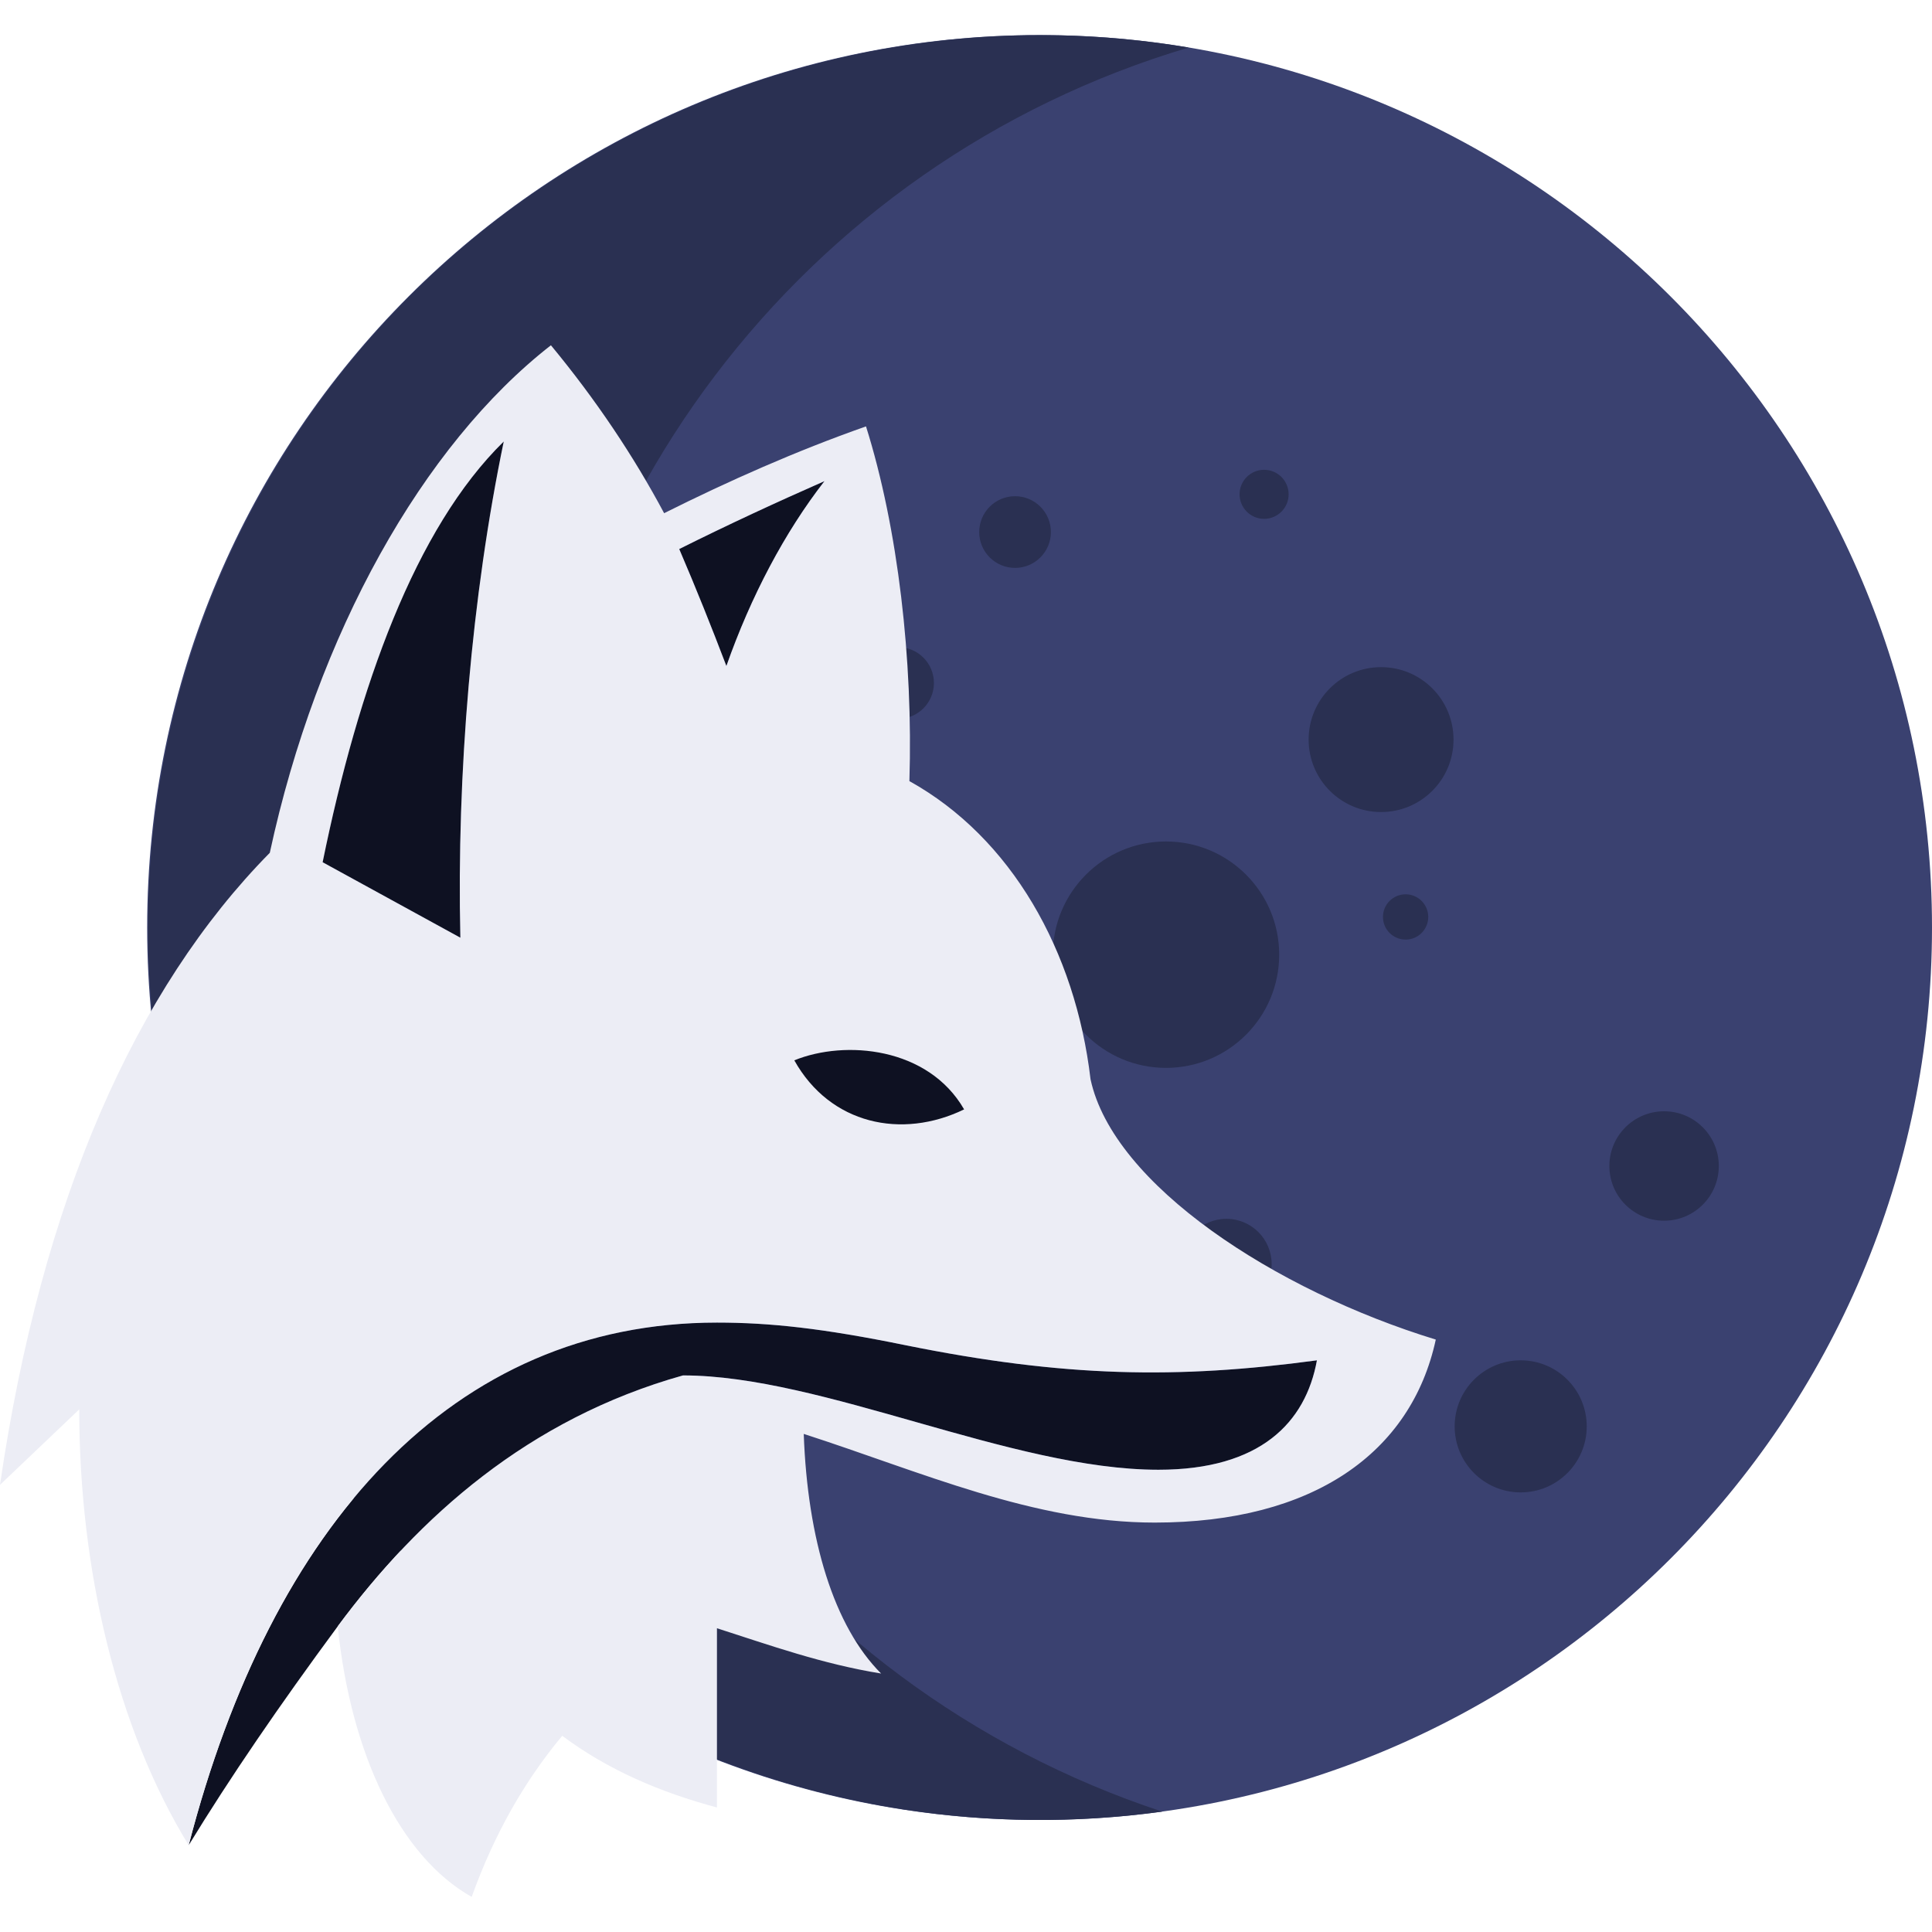
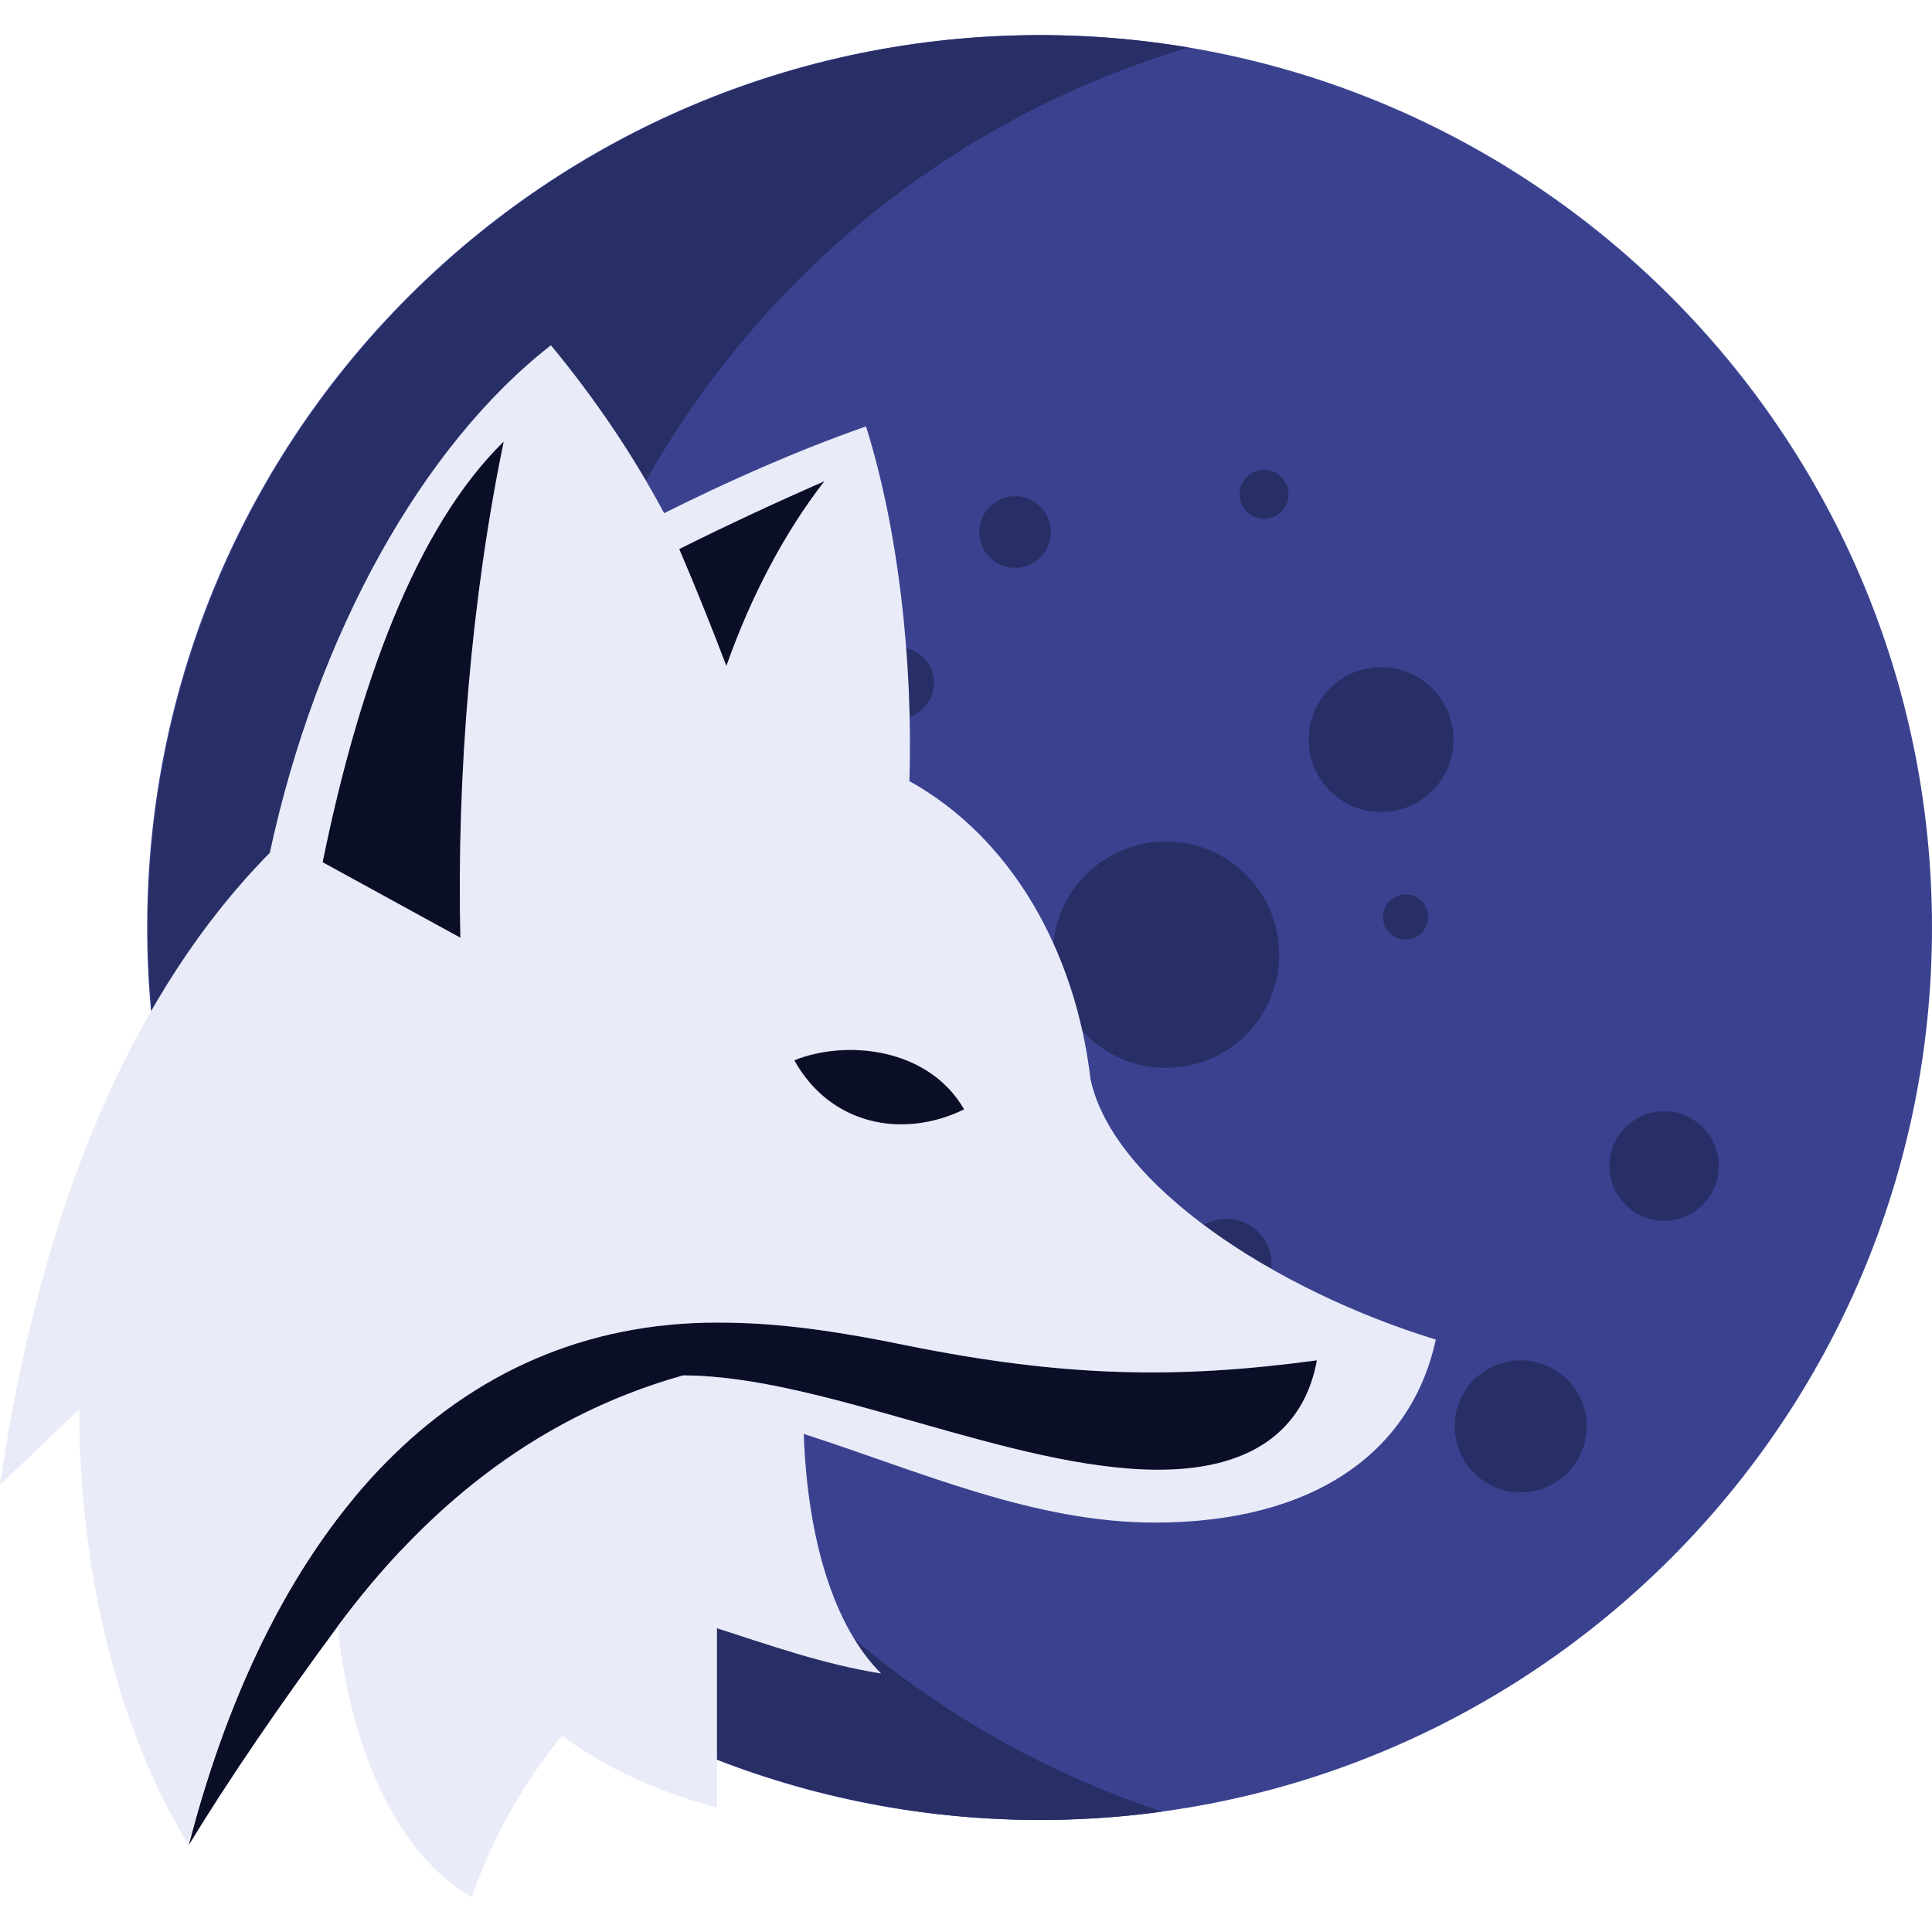
<svg xmlns="http://www.w3.org/2000/svg" viewBox="0 0 512 512" width="512" height="512">
-   <circle cx="275.5" cy="245.8" r="236.5" fill="#3A4170" />
-   <path d="M 315 12.6 A 236.5 236.5 0 1 0 308 480.1 A 245 245 0 0 1 315 12.6 Z" fill="#2A3052" />
-   <g fill="#2A3052">
+   <circle cx="275.5" cy="245.8" r="236.5" fill="#3A4290" />
+   <path d="M 315 12.6 A 236.5 236.5 0 1 0 308 480.1 A 245 245 0 0 1 315 12.6 Z" fill="#282F66" />
+   <g fill="#282F66">
    <circle cx="269" cy="141" r="9.5" />
    <circle cx="335" cy="131" r="6.5" />
    <circle cx="238" cy="181" r="9.5" />
    <circle cx="366" cy="196" r="19.2" />
    <circle cx="309" cy="253" r="30" />
    <circle cx="372.5" cy="243" r="6" />
    <circle cx="325" cy="335" r="12" />
    <circle cx="441" cy="309" r="14.5" />
    <circle cx="403" cy="378" r="17.5" />
  </g>
-   <g fill="#0E1122">
+   <g fill="#0B0E27">
    <path d="M 50 489 C 72 404, 120 350.5, 190 350.5 C 204 350.5, 218 352, 240 356.5 C 282 365, 312 365.5, 349 360.5 C 346 377, 334 389.5, 307 389.5 C 268 389.5, 218 364.5, 181 364.5 C 140 376, 111 402, 89.5 431 C 74 452, 61 471, 50 489 Z" />
    <path d="M 133.5 117 C 125 158, 121 205, 122 248.5 L 85.5 228.5 C 95 182, 110 140, 133.5 117 Z" />
    <path d="M 180 145.5 C 193 139, 206 133, 218.5 127.5 C 208 141, 199 158, 192.5 176.5 C 188.5 166, 184.5 156, 180 145.5 Z" />
  </g>
-   <path d="M 146 91.5 C 158 106, 168 121, 176 136 C 193 127.5, 211 119.5, 229.5 113 C 238 140, 242 175, 241 207 C 268 222, 285 252, 289 286 C 295 314, 338 342, 380.5 355 C 374 385, 348 403.5, 306 403.5 C 274 403.5, 244 390, 213 380 C 214 408, 221 431, 233.5 443.5 C 218 441, 204 436, 190 431.5 L 190 479 C 175 475, 161 469, 149 460 C 139 472, 131 486, 125 502.7 C 106 492, 93 465, 89.5 431 C 111 402, 140 376, 181 364.5 C 218 364.5, 268 389.5, 307 389.5 C 334 389.5, 346 377, 349 360.5 C 312 365.5, 282 365, 240 356.5 C 218 352, 204 350.5, 190 350.5 C 120 350.5, 72 404, 50 489 C 31 458, 21 416, 21 373.5 L 0 393.5 C 11 318, 36 262, 71.5 226 C 84 168, 112 118, 146 91.5 Z M 133.5 117 C 110 140, 95 182, 85.5 228.5 L 122 248.5 C 121 205, 125 158, 133.5 117 Z M 180 145.5 C 184.5 156, 188.5 166, 192.5 176.5 C 199 158, 208 141, 218.5 127.5 C 206 133, 193 139, 180 145.5 Z" fill="#ECEDF5" fill-rule="evenodd" />
-   <path d="M 210.5 281 C 224 275.5, 246 277.5, 255.5 294 C 239 302, 220 298, 210.5 281 Z" fill="#0E1122" />
+   <path d="M 146 91.5 C 158 106, 168 121, 176 136 C 193 127.5, 211 119.5, 229.5 113 C 238 140, 242 175, 241 207 C 268 222, 285 252, 289 286 C 295 314, 338 342, 380.5 355 C 374 385, 348 403.5, 306 403.5 C 274 403.5, 244 390, 213 380 C 214 408, 221 431, 233.5 443.5 C 218 441, 204 436, 190 431.5 L 190 479 C 175 475, 161 469, 149 460 C 139 472, 131 486, 125 502.7 C 106 492, 93 465, 89.5 431 C 111 402, 140 376, 181 364.5 C 218 364.5, 268 389.5, 307 389.5 C 334 389.5, 346 377, 349 360.5 C 312 365.5, 282 365, 240 356.5 C 218 352, 204 350.5, 190 350.5 C 120 350.5, 72 404, 50 489 C 31 458, 21 416, 21 373.5 L 0 393.5 C 11 318, 36 262, 71.5 226 C 84 168, 112 118, 146 91.5 Z M 133.5 117 C 110 140, 95 182, 85.5 228.5 L 122 248.5 C 121 205, 125 158, 133.5 117 Z M 180 145.5 C 184.5 156, 188.5 166, 192.5 176.5 C 199 158, 208 141, 218.5 127.5 C 206 133, 193 139, 180 145.5 Z" fill="#E9EBF8" fill-rule="evenodd" />
+   <path d="M 210.5 281 C 224 275.5, 246 277.5, 255.5 294 C 239 302, 220 298, 210.5 281 Z" fill="#0B0E27" />
</svg>
